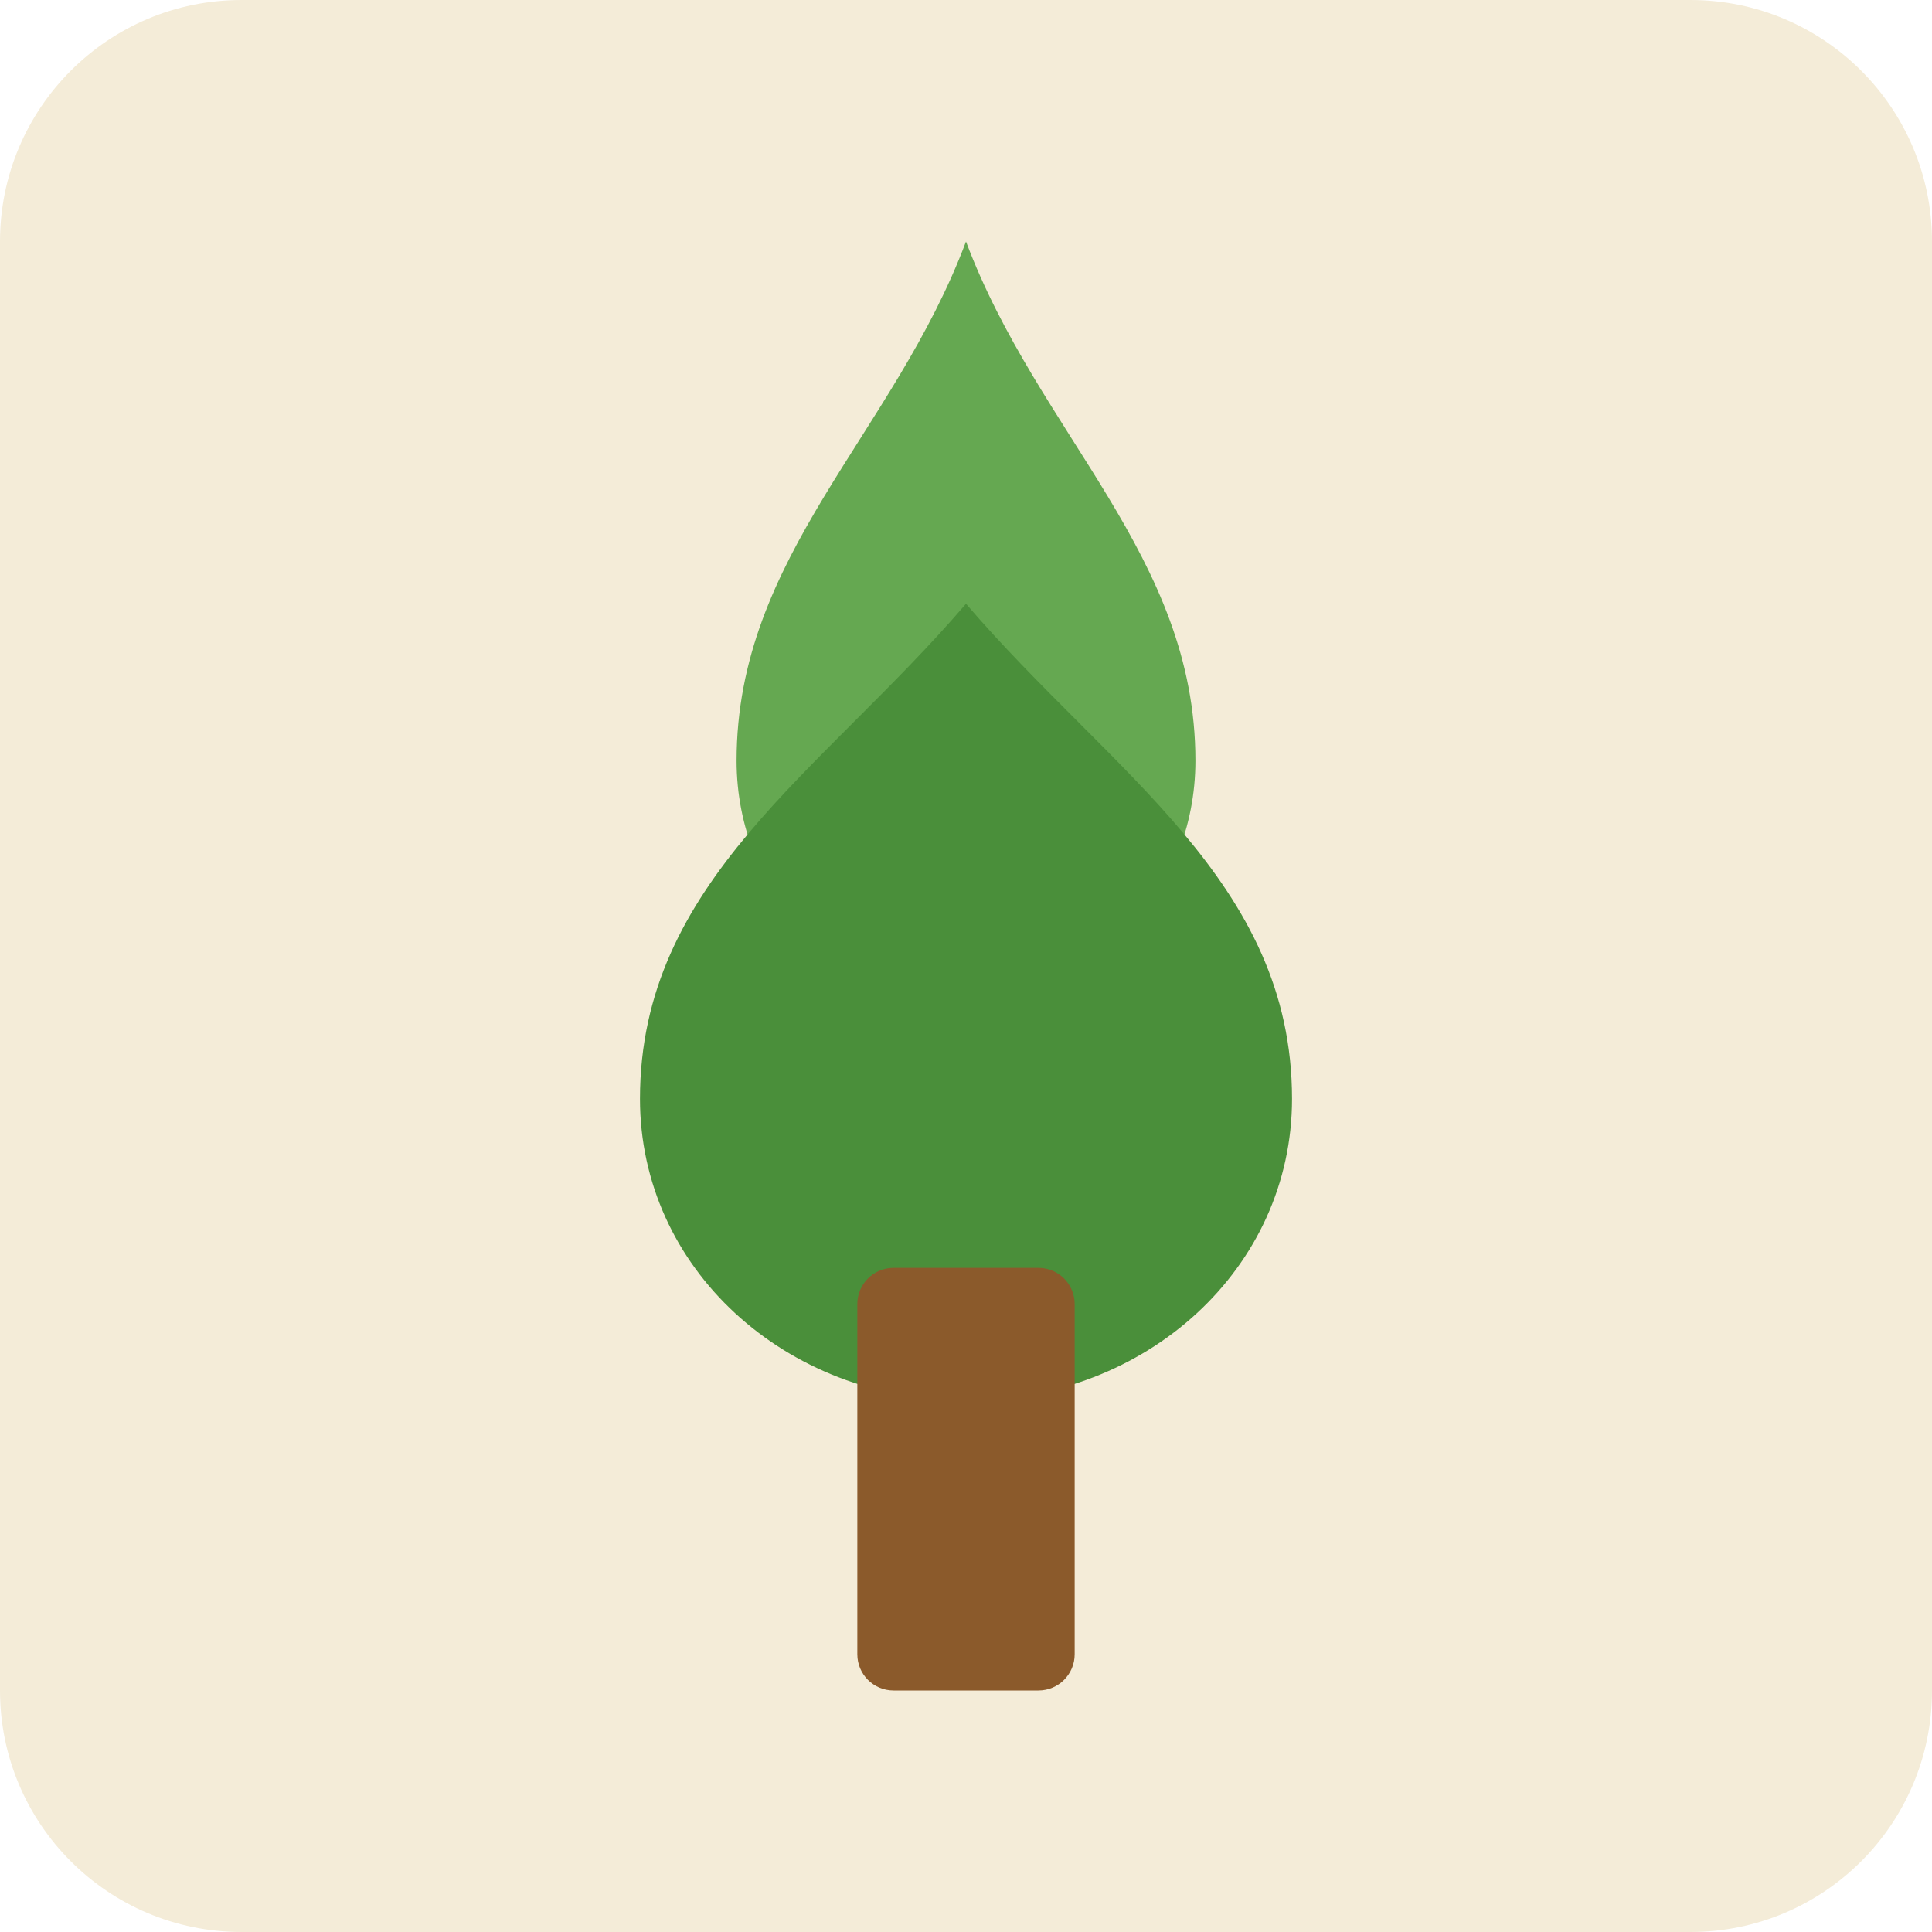
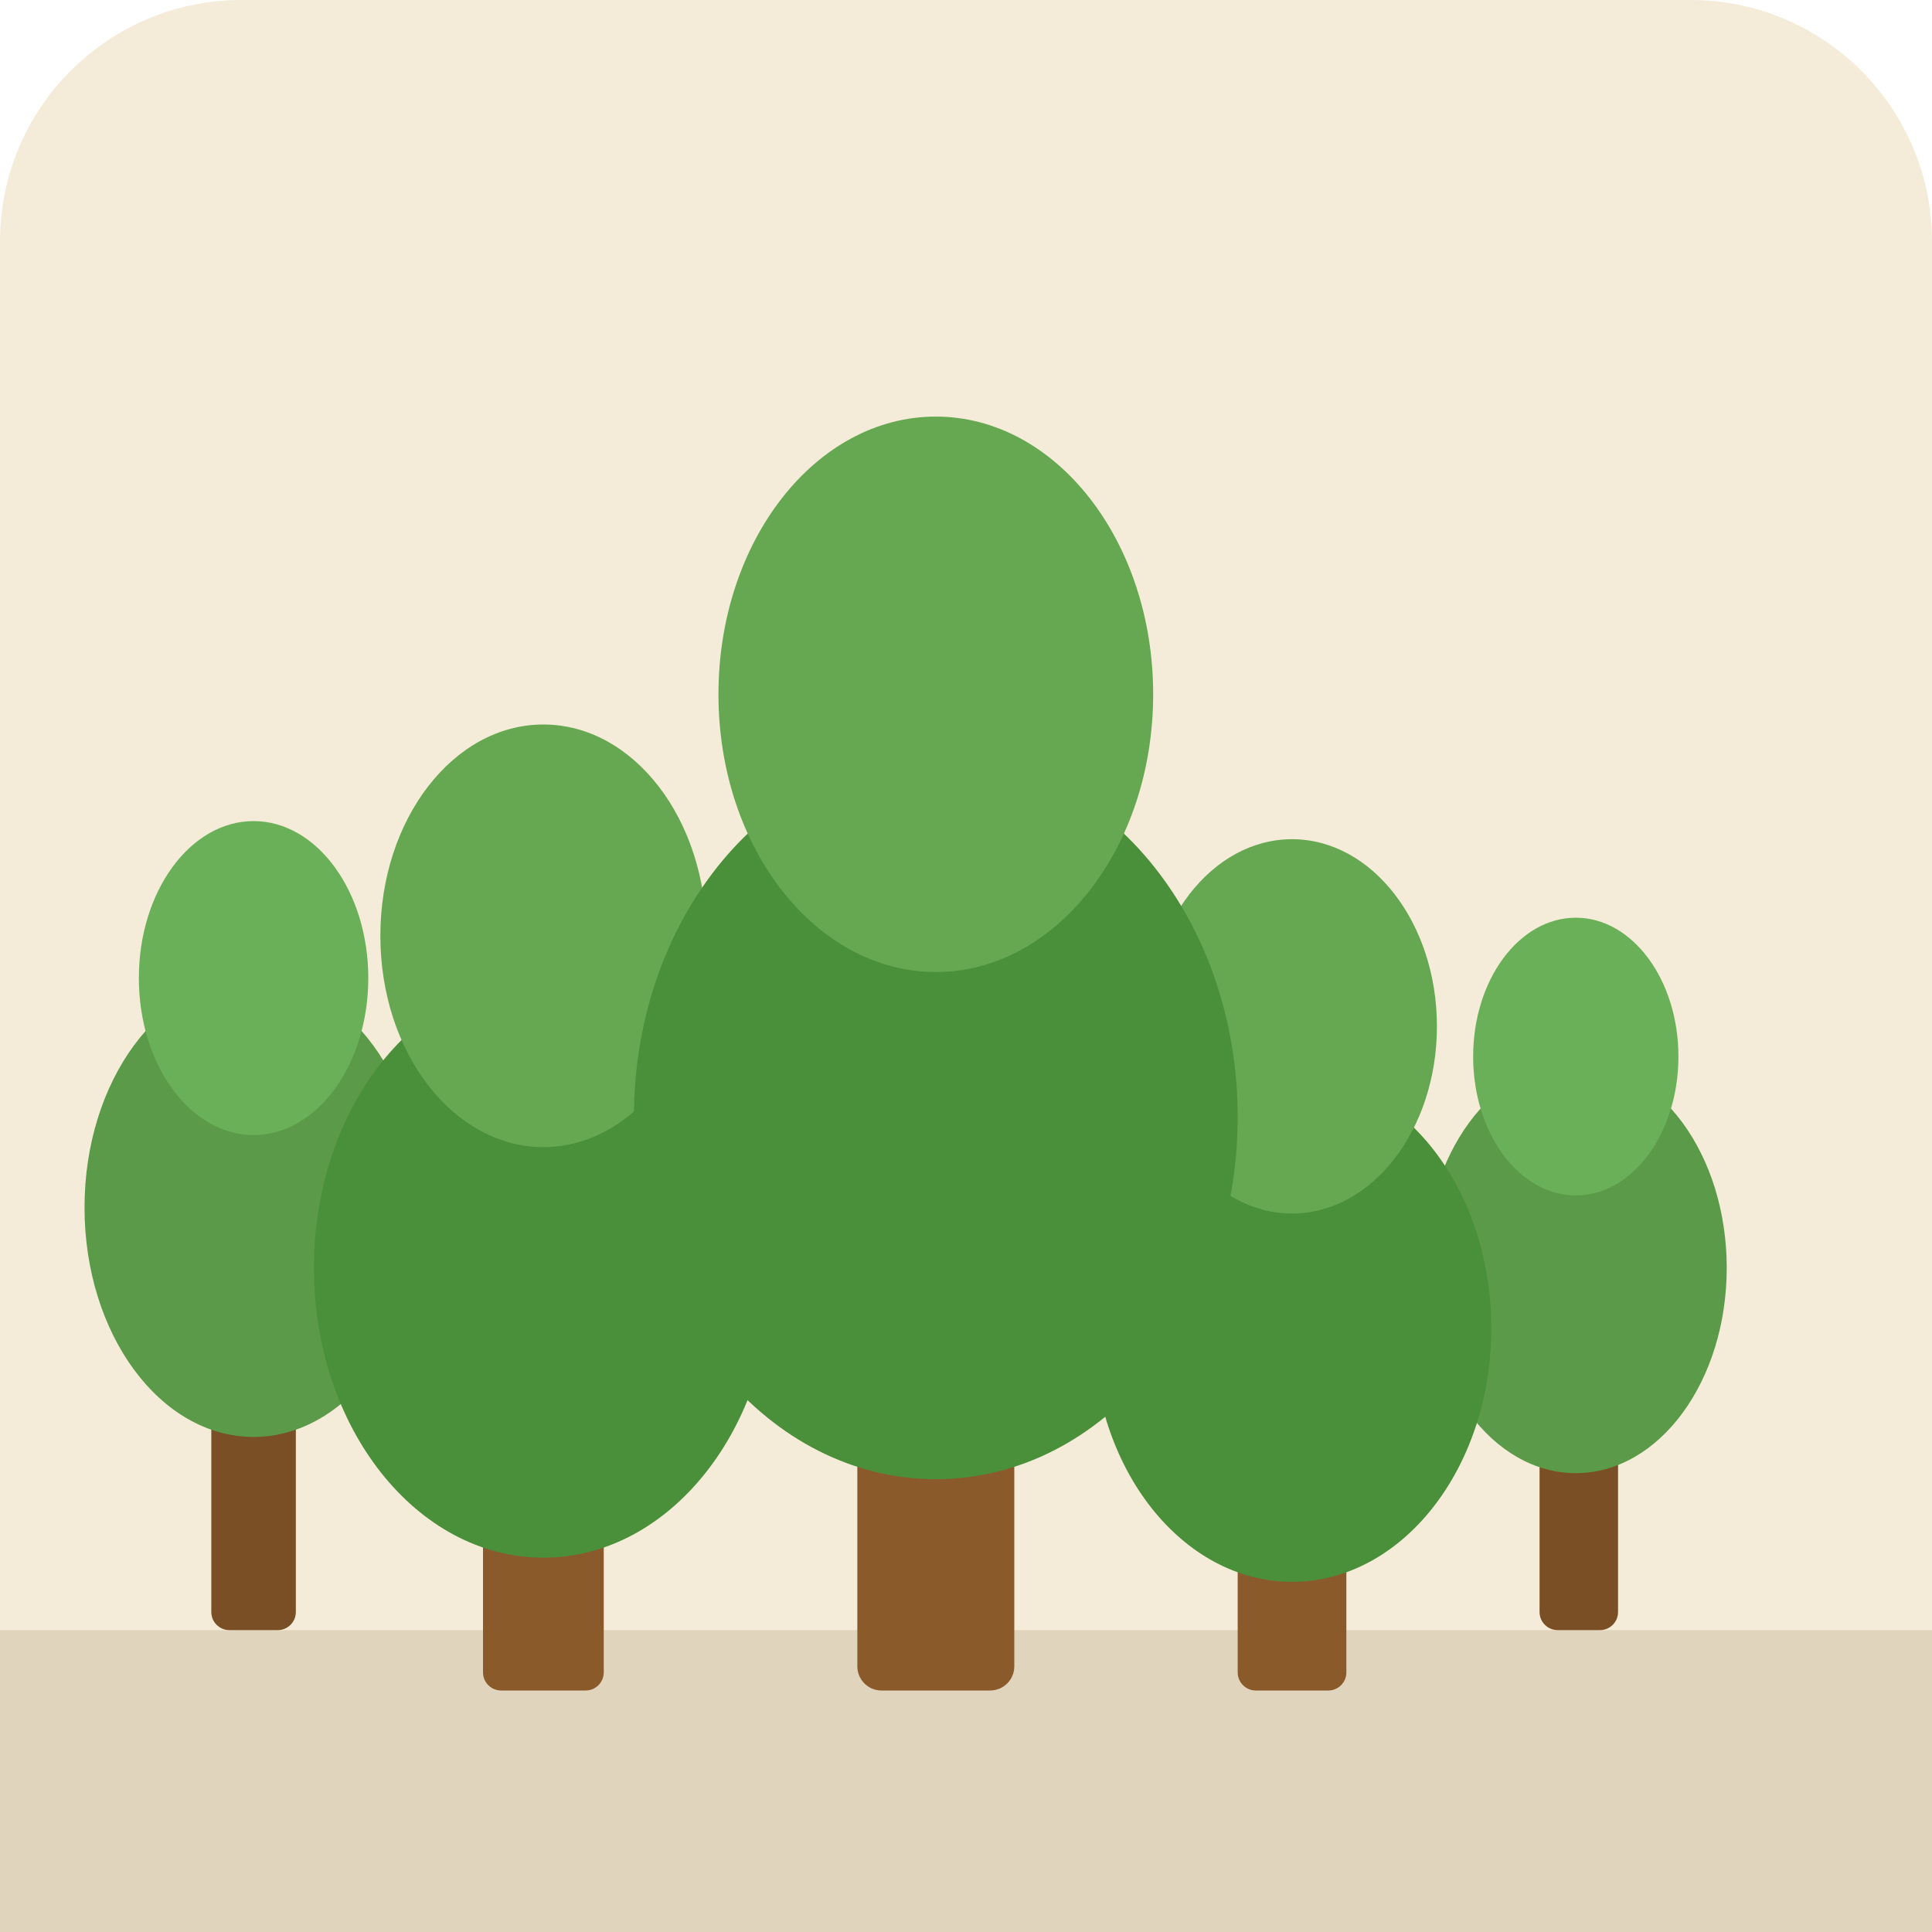
<svg xmlns="http://www.w3.org/2000/svg" viewBox="0 0 32 32">
  <rect width="32" height="32" rx="4" fill="#f4ecd8" />
-   <path fill="#65a851" d="M16 4c-1.2 3.2-3.8 5.2-3.8 8.6 0 2.2 1.7 4 3.8 4s3.8-1.8 3.8-4C19.8 9.2 17.2 7.2 16 4z" />
-   <path fill="#4a8f3a" d="M16 10c-2.4 2.8-5.4 4.6-5.4 8.2 0 2.8 2.4 5 5.4 5s5.4-2.2 5.4-5c0-3.6-3-5.4-5.4-8.2z" />
-   <rect x="14.2" y="21" width="3.6" height="7" rx=".6" fill="#8b5a2b" />
+   <rect x="0" y="27" width="32" height="5" fill="#e0d4bc" />
+   <rect x="3.5" y="21" width="1.4" height="6" rx=".3" fill="#7a4f25" />
+   <ellipse cx="4.2" cy="20" rx="2.8" ry="3.8" fill="#5a9a48" />
+   <ellipse cx="4.2" cy="16.2" rx="1.9" ry="2.6" fill="#6ab058" />
+   <rect x="25.5" y="22" width="1.3" height="5" rx=".3" fill="#7a4f25" />
+   <ellipse cx="26.1" cy="21" rx="2.5" ry="3.4" fill="#5a9a48" />
+   <ellipse cx="26.1" cy="17.5" rx="1.7" ry="2.3" fill="#6ab058" />
+   <rect x="8" y="22" width="2" height="6" rx=".3" fill="#8b5a2b" />
+   <ellipse cx="9" cy="21" rx="3.8" ry="4.8" fill="#4a8f3a" />
+   <ellipse cx="9" cy="15.5" rx="2.7" ry="3.5" fill="#65a851" />
+   <rect x="20.5" y="23" width="1.8" height="5" rx=".3" fill="#8b5a2b" />
+   <ellipse cx="21.4" cy="22" rx="3.3" ry="4.2" fill="#4a8f3a" />
+   <ellipse cx="21.4" cy="17" rx="2.4" ry="3.1" fill="#65a851" />
+   <rect x="14.2" y="19" width="2.6" height="9" rx=".4" fill="#8b5a2b" />
+   <ellipse cx="15.5" cy="18.5" rx="5" ry="6" fill="#4a8f3a" />
+   <ellipse cx="15.5" cy="11.5" rx="3.6" ry="4.6" fill="#65a851" />
</svg>
